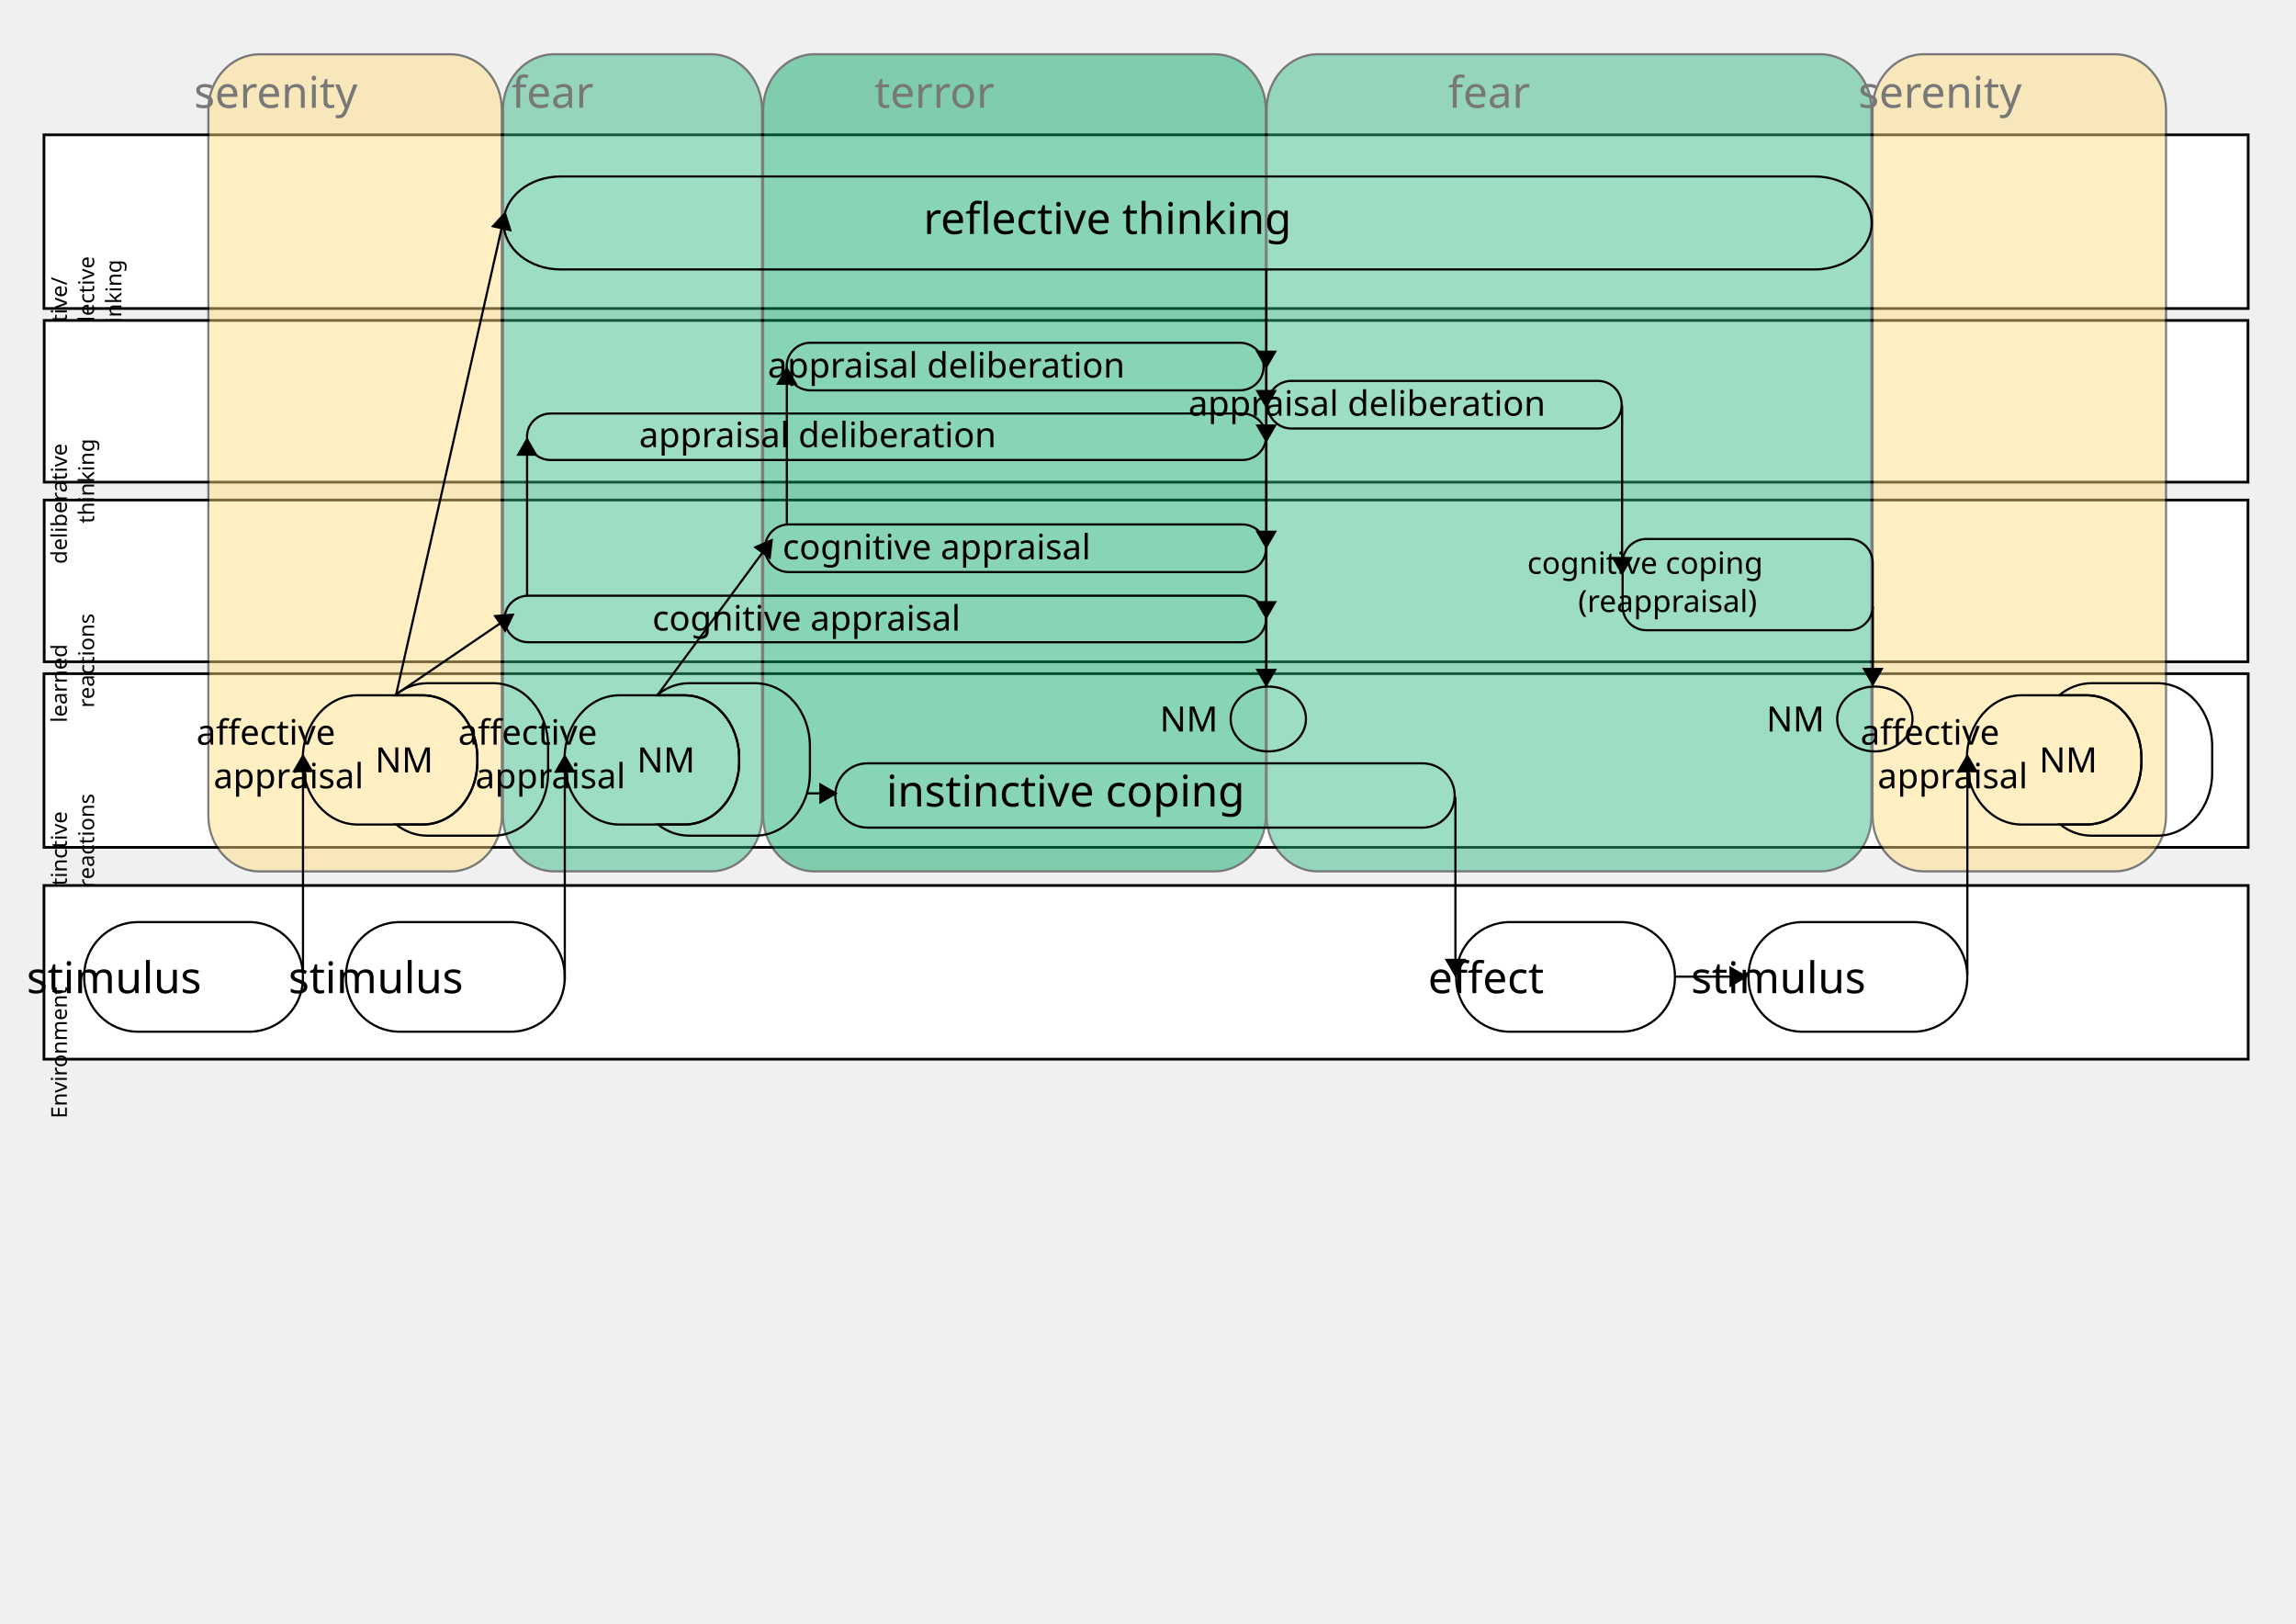
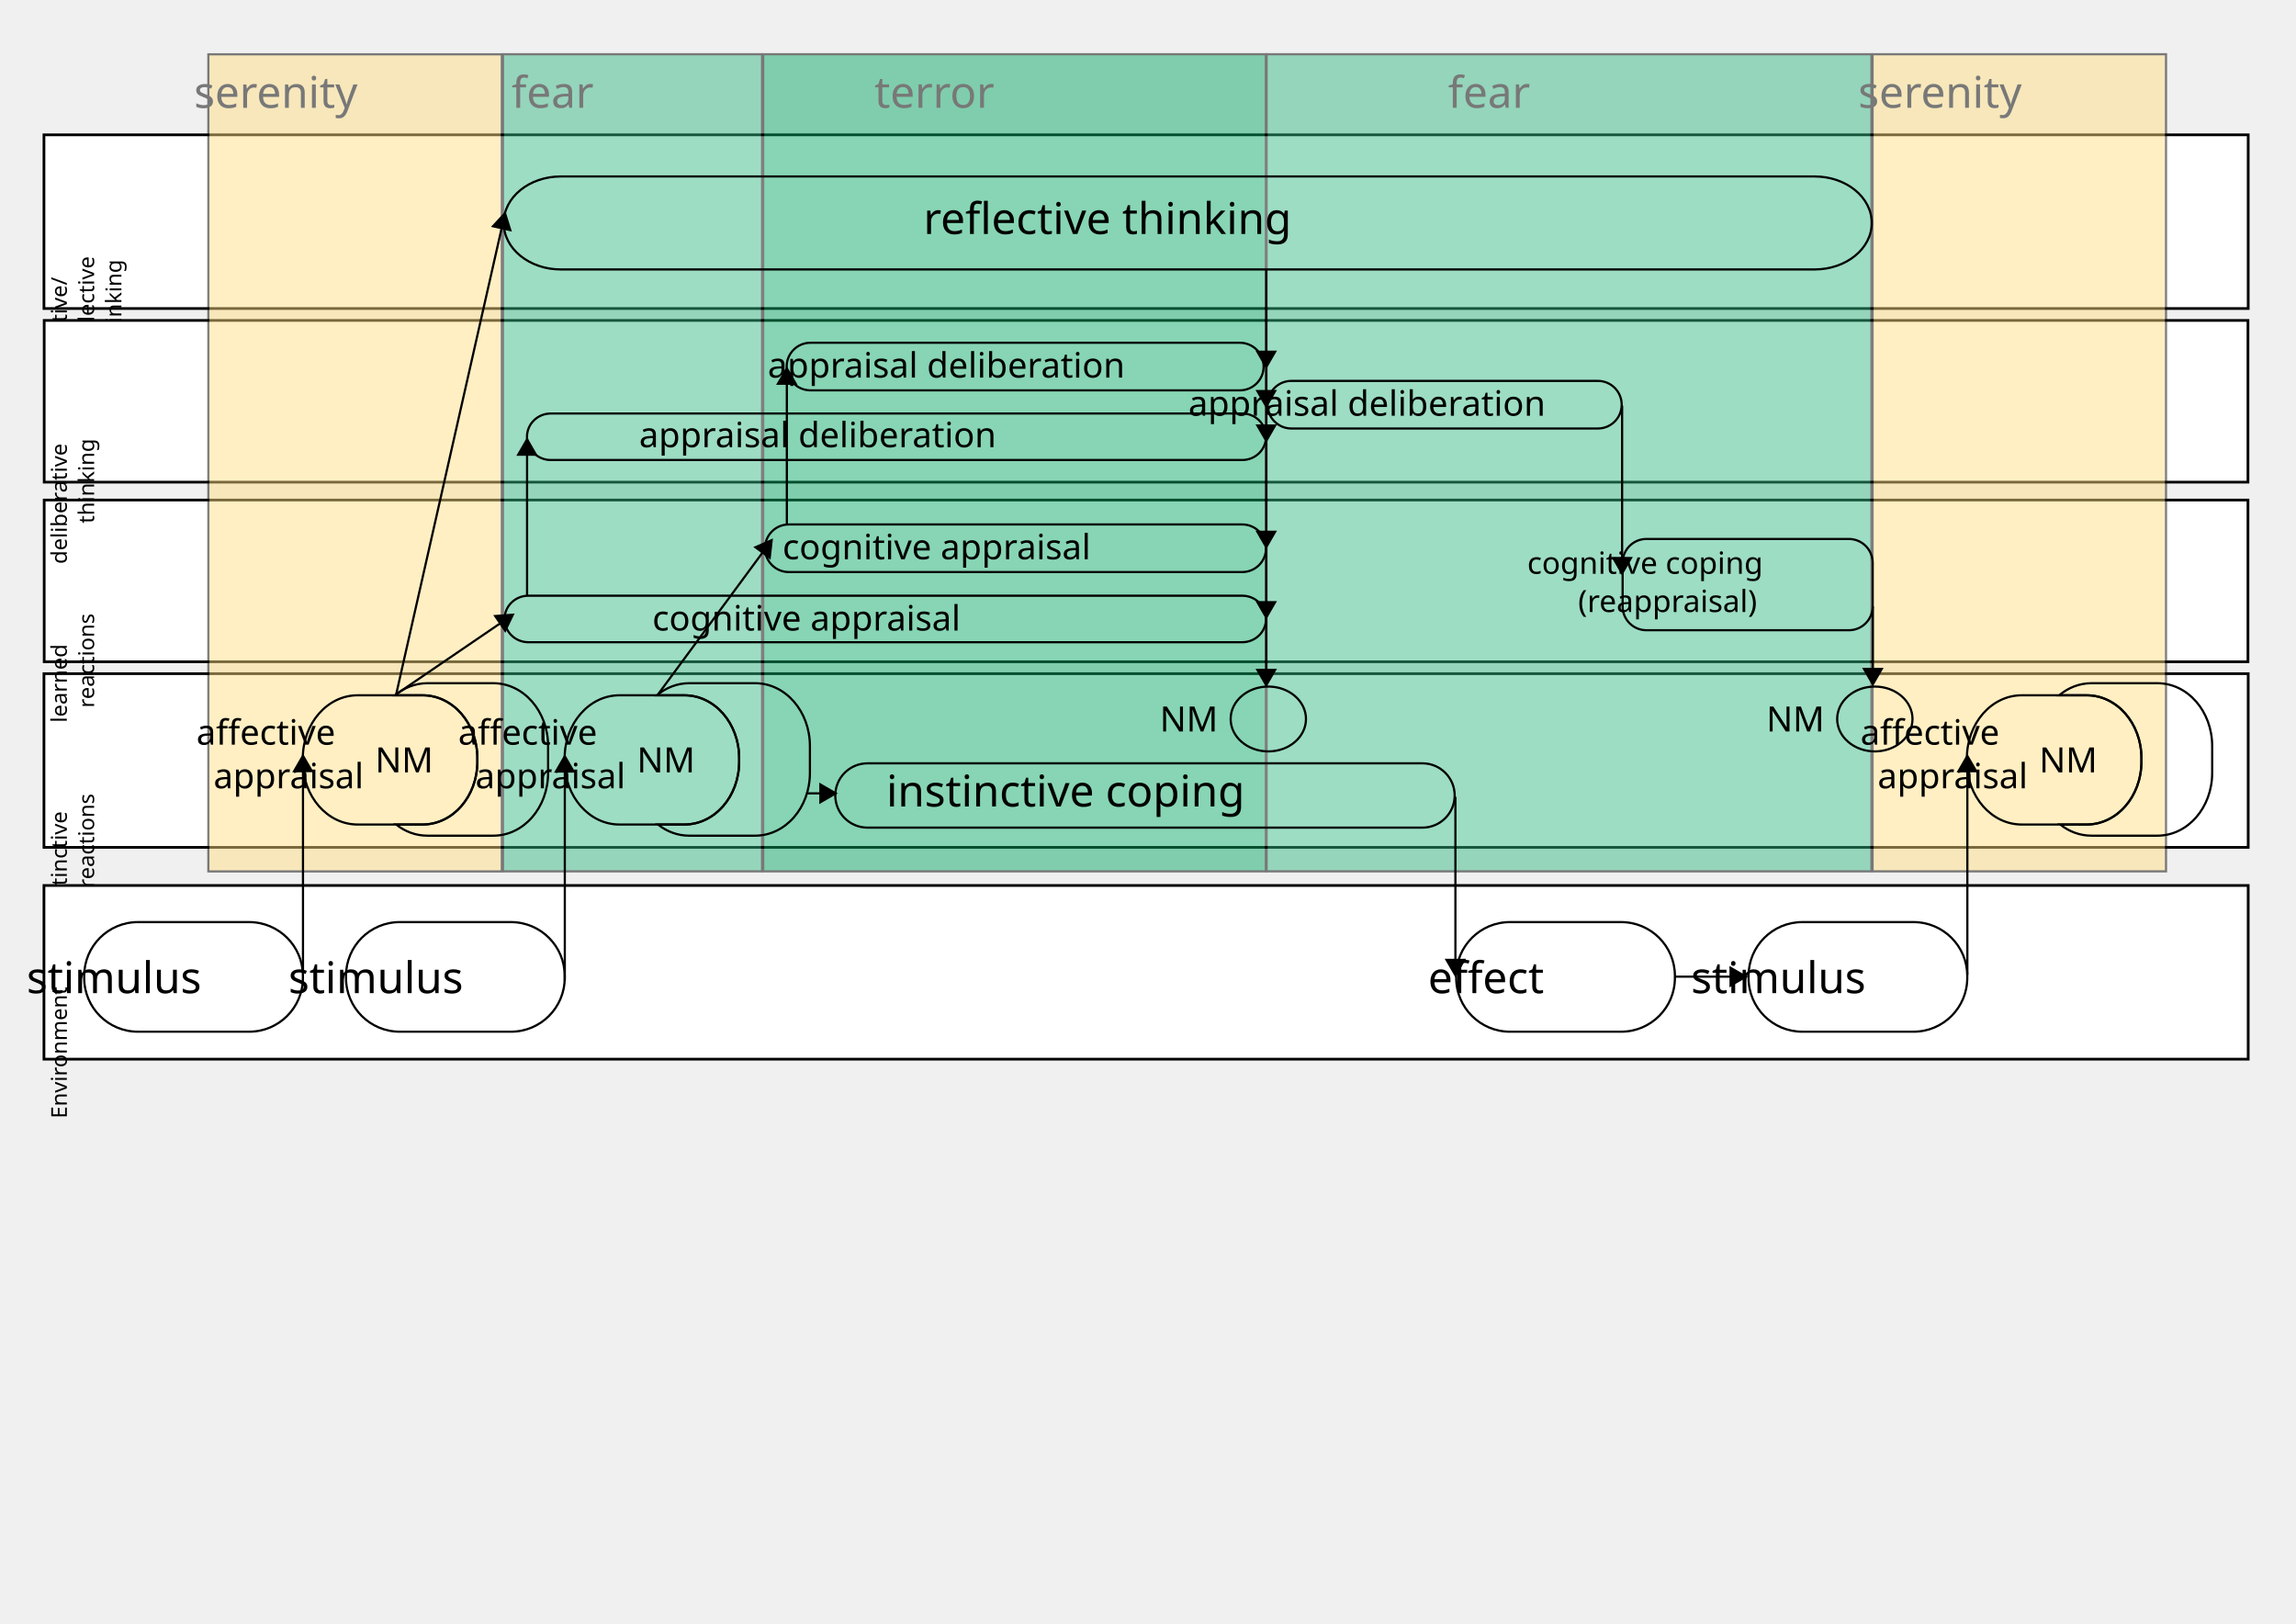
<svg xmlns="http://www.w3.org/2000/svg" xmlns:ns1="http://www.openswatchbook.org/uri/2009/osb" width="1052.362" height="744.094" id="svg2" version="1.1">
  <defs id="defs4">
    <marker orient="auto" refY="0.0" refX="0.0" id="DotL" style="overflow:visible">
      <path id="path5061" d="M -2.5,-1.0 C -2.5,1.76 -4.74,4.0 -7.5,4.0 C -10.26,4.0 -12.5,1.76 -12.5,-1.0 C -12.5,-3.76 -10.26,-6.0 -7.5,-6.0 C -4.74,-6.0 -2.5,-3.76 -2.5,-1.0 z " style="fill-rule:evenodd;stroke:#000000;stroke-width:1.0pt" transform="scale(0.8) translate(7.4, 1)" />
    </marker>
    <marker orient="auto" refY="0.0" refX="0.0" id="TriangleInL" style="overflow:visible">
      <path id="path5133" d="M 5.77,0.0 L -2.88,5.0 L -2.88,-5.0 L 5.77,0.0 z " style="fill-rule:evenodd;stroke:#000000;stroke-width:1.0pt" transform="scale(-0.8)" />
    </marker>
    <marker orient="auto" refY="0.0" refX="0.0" id="TriangleOutL" style="overflow:visible">
      <path id="path4968" d="M 5.77,0.0 L -2.88,5.0 L -2.88,-5.0 L 5.77,0.0 z " style="fill-rule:evenodd;stroke:#000000;stroke-width:1.0pt" transform="scale(0.8)" />
    </marker>
    <marker orient="auto" refY="0.0" refX="0.0" id="Arrow2Mstart" style="overflow:visible">
      <path id="path4725" style="fill-rule:evenodd;stroke-width:0.625;stroke-linejoin:round" d="M 8.719,4.034 L -2.207,0.016 L 8.719,-4.002 C 6.973,-1.63 6.983,1.616 8.719,4.034 z " transform="scale(0.6) translate(0,0)" />
    </marker>
    <linearGradient id="linearGradient3918" ns1:paint="solid">
      <stop style="stop-color:#000000;stop-opacity:1;" offset="0" id="stop3920" />
    </linearGradient>
    <marker orient="auto" refY="0" refX="0" id="Arrow2Mend" style="overflow:visible">
      <path id="path3924" style="fill-rule:evenodd;stroke-width:0.625;stroke-linejoin:round" d="M 8.719,4.034 -2.207,0.016 8.719,-4.002 c -1.745,2.372 -1.735,5.617 -6e-7,8.035 z" transform="scale(-0.6,-0.6)" />
    </marker>
    <marker orient="auto" refY="0" refX="0" id="Arrow1Lend" style="overflow:visible">
      <path id="path3900" d="M 0,0 5,-5 -12.5,0 5,5 0,0 z" style="fill-rule:evenodd;stroke:#000000;stroke-width:1pt" transform="matrix(-0.8,0,0,-0.8,-10,0)" />
    </marker>
    <marker orient="auto" refY="0" refX="0" id="Arrow2Mend-1" style="overflow:visible">
      <path id="path3924-7" style="fill-rule:evenodd;stroke-width:0.625;stroke-linejoin:round" d="M 8.719,4.034 -2.207,0.016 8.719,-4.002 c -1.745,2.372 -1.735,5.617 -6e-7,8.035 z" transform="scale(-0.6,-0.6)" />
    </marker>
    <marker orient="auto" refY="0" refX="0" id="Arrow2Mend-5" style="overflow:visible">
      <path id="path3924-2" style="fill-rule:evenodd;stroke-width:0.625;stroke-linejoin:round" d="M 8.719,4.034 -2.207,0.016 8.719,-4.002 c -1.745,2.372 -1.735,5.617 -6e-7,8.035 z" transform="scale(-0.6,-0.6)" />
    </marker>
  </defs>
  <g transform="translate(0,-308.2677)" style="display:inline" id="g3131">
    <g id="g4045" transform="translate(0,0.9368543)">
      <rect y="616.056" x="20.15" height="79.594" width="1010.303" id="rect3181" style="fill:#ffffff;fill-opacity:1;stroke:#000000;stroke-width:1.24;stroke-miterlimit:4;stroke-opacity:1;stroke-dasharray:none" />
      <text transform="matrix(0,-1,1,0,0,0)" id="text4002" y="30.637" x="-656.234" style="font-size:40px;font-style:normal;font-weight:normal;line-height:125%;letter-spacing:0px;word-spacing:0px;fill:#000000;fill-opacity:1;stroke:none;font-family:Sans" xml:space="preserve">
        <tspan style="font-size:10px;text-align:center;text-anchor:middle" y="30.637" x="-654.847" id="tspan4004">instinctive </tspan>
        <tspan id="tspan4006" style="font-size:10px;text-align:center;text-anchor:middle" y="43.137" x="-656.234">reactions</tspan>
      </text>
    </g>
    <g id="g4092" transform="translate(0,98)">
      <rect style="fill:#ffffff;fill-opacity:1;stroke:#000000;stroke-width:1.24;stroke-miterlimit:4;stroke-opacity:1;stroke-dasharray:none" id="rect4094" width="1010.303" height="79.594" x="20.15" y="616.056" />
      <text xml:space="preserve" style="font-size:40px;font-style:normal;font-weight:normal;line-height:125%;letter-spacing:0px;word-spacing:0px;fill:#000000;fill-opacity:1;stroke:none;font-family:Sans" x="-656.234" y="30.637" id="text4096" transform="matrix(0,-1,1,0,0,0)">
        <tspan x="-656.234" y="30.637" style="font-size:10px;text-align:center;text-anchor:middle" id="tspan4118">Environment</tspan>
      </text>
    </g>
    <g id="g3139" transform="translate(0,7.6293943e-6)">
      <rect style="fill:#ffffff;fill-opacity:1;stroke:#000000;stroke-width:1.239;stroke-miterlimit:4;stroke-opacity:1;stroke-dasharray:none" id="rect4104" width="1010.303" height="79.594" x="20.15" y="370.056" />
      <text xml:space="preserve" style="font-size:40px;font-style:normal;font-weight:normal;line-height:125%;letter-spacing:0px;word-spacing:0px;fill:#000000;fill-opacity:1;stroke:none;font-family:Sans" x="-410.234" y="30.637" id="text4106" transform="matrix(0,-1,1,0,0,0)">
        <tspan x="-410.234" y="30.637" style="font-size:10px;text-align:center;text-anchor:middle" id="tspan4114">reflictive/</tspan>
        <tspan x="-410.234" y="43.137" style="font-size:10px;text-align:center;text-anchor:middle" id="tspan3170">self-reflective</tspan>
        <tspan x="-410.234" y="55.637" style="font-size:10px;text-align:center;text-anchor:middle" id="tspan3172">thinking</tspan>
      </text>
    </g>
    <g id="g3145" transform="translate(0,10.46145)">
      <rect style="fill:#ffffff;fill-opacity:1;stroke:#000000;stroke-width:1.241;stroke-miterlimit:4;stroke-opacity:1;stroke-dasharray:none" id="rect3135" width="1010.093" height="74.114" x="20.255" y="526.959" />
      <text transform="matrix(0,-1,1,0,0,0)" id="text3126" y="30.637" x="-564.148" style="font-size:40px;font-style:normal;font-weight:normal;line-height:125%;letter-spacing:0px;word-spacing:0px;fill:#000000;fill-opacity:1;stroke:none;font-family:Sans" xml:space="preserve">
        <tspan id="tspan3130" style="font-size:10px;text-align:center;text-anchor:middle" y="30.637" x="-564.148">learned</tspan>
        <tspan style="font-size:10px;text-align:center;text-anchor:middle" y="43.137" x="-564.148" id="tspan3152">reactions</tspan>
      </text>
    </g>
    <g id="g3158" transform="translate(0,-71.85085)">
      <rect y="526.959" x="20.255" height="74.114" width="1010.093" id="rect3160" style="fill:#ffffff;fill-opacity:1;stroke:#000000;stroke-width:1.241;stroke-miterlimit:4;stroke-opacity:1;stroke-dasharray:none" />
      <text xml:space="preserve" style="font-size:40px;font-style:normal;font-weight:normal;line-height:125%;letter-spacing:0px;word-spacing:0px;fill:#000000;fill-opacity:1;stroke:none;font-family:Sans" x="-564.148" y="30.637" id="text3162" transform="matrix(0,-1,1,0,0,0)">
        <tspan x="-564.148" y="30.637" style="font-size:10px;text-align:center;text-anchor:middle" id="tspan3164">deliberative</tspan>
        <tspan id="tspan3166" x="-564.148" y="43.137" style="font-size:10px;text-align:center;text-anchor:middle">thinking</tspan>
      </text>
    </g>
  </g>
  <g id="layer2" style="opacity:0.5;display:inline">
    <g id="g3978" transform="translate(-38,0)">
-       <rect ry="25.431" rx="23.541" y="24.889" x="133.497" height="374.455" width="134.505" id="rect3127" style="fill:#ffdd7f;fill-opacity:0.941;stroke:#000000;stroke-width:1;stroke-miterlimit:4;stroke-opacity:1;stroke-dasharray:none" />
+       <rect ry="25.431" rx="0" y="24.889" x="133.497" height="374.455" width="134.505" id="rect3127" style="fill:#ffdd7f;fill-opacity:0.941;stroke:#000000;stroke-width:1;stroke-miterlimit:4;stroke-opacity:1;stroke-dasharray:none" />
      <text xml:space="preserve" style="font-size:40px;font-style:normal;font-weight:normal;line-height:125%;letter-spacing:0px;word-spacing:0px;fill:#000000;fill-opacity:1;stroke:none;display:inline;font-family:Sans" x="200.798" y="49.414" id="text3968-1">
        <tspan id="tspan3970-7" x="200.798" y="49.414" style="font-size:20px;text-align:center;text-anchor:middle">serenity</tspan>
      </text>
    </g>
    <g id="g3983" transform="translate(97.03519,-0.03053779)">
-       <rect style="fill:#2eb67f;fill-opacity:0.941;stroke:#000000;stroke-width:1;stroke-miterlimit:4;stroke-opacity:1;stroke-dasharray:none" id="rect3985" width="118.766" height="374.455" x="133.497" y="24.889" rx="23.541" ry="25.431" />
+       <rect style="fill:#2eb67f;fill-opacity:0.941;stroke:#000000;stroke-width:1;stroke-miterlimit:4;stroke-opacity:1;stroke-dasharray:none" id="rect3985" width="118.766" height="374.455" x="133.497" y="24.889" rx="0" ry="25.431" />
      <text id="text3987" y="49.414" x="192.66" style="font-size:40px;font-style:normal;font-weight:normal;line-height:125%;letter-spacing:0px;word-spacing:0px;fill:#000000;fill-opacity:1;stroke:none;display:inline;font-family:Sans" xml:space="preserve">
        <tspan style="font-size:20px;text-align:center;text-anchor:middle" y="49.414" x="192.66" id="tspan3989">fear</tspan>
      </text>
    </g>
    <g id="g3991" transform="translate(216.3012,-0.03053779)">
-       <rect style="fill:#00a65f;fill-opacity:0.941;stroke:#000000;stroke-width:1;stroke-miterlimit:4;stroke-opacity:1;stroke-dasharray:none" id="rect3993" width="230.405" height="374.455" x="133.497" y="24.889" rx="23.541" ry="25.431" />
+       <rect style="fill:#00a65f;fill-opacity:0.941;stroke:#000000;stroke-width:1;stroke-miterlimit:4;stroke-opacity:1;stroke-dasharray:none" id="rect3993" width="230.405" height="374.455" x="133.497" y="24.889" rx="0" ry="25.431" />
      <text id="text3995" y="49.414" x="248.397" style="font-size:40px;font-style:normal;font-weight:normal;line-height:125%;letter-spacing:0px;word-spacing:0px;fill:#000000;fill-opacity:1;stroke:none;display:inline;font-family:Sans" xml:space="preserve">
        <tspan style="font-size:20px;text-align:center;text-anchor:middle" y="49.414" x="248.397" id="tspan3997">terror</tspan>
      </text>
    </g>
    <g transform="translate(447.0352,-0.03053779)" id="g4009">
-       <rect ry="25.431" rx="23.541" y="24.889" x="133.497" height="374.455" width="277.248" id="rect4011" style="fill:#2eb67f;fill-opacity:0.941;stroke:#000000;stroke-width:1;stroke-miterlimit:4;stroke-opacity:1;stroke-dasharray:none" />
+       <rect ry="25.431" rx="0" y="24.889" x="133.497" height="374.455" width="277.248" id="rect4011" style="fill:#2eb67f;fill-opacity:0.941;stroke:#000000;stroke-width:1;stroke-miterlimit:4;stroke-opacity:1;stroke-dasharray:none" />
      <text xml:space="preserve" style="font-size:40px;font-style:normal;font-weight:normal;line-height:125%;letter-spacing:0px;word-spacing:0px;fill:#000000;fill-opacity:1;stroke:none;display:inline;font-family:Sans" x="271.901" y="49.414" id="text4013">
        <tspan id="tspan4015" x="271.901" y="49.414" style="font-size:20px;text-align:center;text-anchor:middle">fear</tspan>
      </text>
    </g>
    <g id="g4017" transform="translate(724.7835,-0.03053779)">
-       <rect style="fill:#ffdd7f;fill-opacity:0.941;stroke:#000000;stroke-width:1;stroke-miterlimit:4;stroke-opacity:1;stroke-dasharray:none" id="rect4019" width="134.505" height="374.455" x="133.497" y="24.889" rx="23.541" ry="25.431" />
+       <rect style="fill:#ffdd7f;fill-opacity:0.941;stroke:#000000;stroke-width:1;stroke-miterlimit:4;stroke-opacity:1;stroke-dasharray:none" id="rect4019" width="134.505" height="374.455" x="133.497" y="24.889" rx="0" ry="25.431" />
      <text id="text4021" y="49.414" x="200.798" style="font-size:40px;font-style:normal;font-weight:normal;line-height:125%;letter-spacing:0px;word-spacing:0px;fill:#000000;fill-opacity:1;stroke:none;display:inline;font-family:Sans" xml:space="preserve">
        <tspan style="font-size:20px;text-align:center;text-anchor:middle" y="49.414" x="200.798" id="tspan4023">serenity</tspan>
      </text>
    </g>
  </g>
  <g id="layer3" style="display:inline">
    <text xml:space="preserve" style="font-size:40px;font-style:normal;font-weight:normal;line-height:125%;letter-spacing:0px;word-spacing:0px;fill:#000000;fill-opacity:1;stroke:none;font-family:Sans" x="228.457" y="98.112" id="text3964">
      <tspan id="tspan3966" x="228.457" y="98.112" />
    </text>
    <g id="g3994" transform="translate(-18.70723,16)">
      <rect style="fill:none;stroke:#000000;stroke-width:1;stroke-miterlimit:4;stroke-opacity:1;stroke-dasharray:none" id="rect4041" width="100.237" height="50.221" x="57.3" y="406.572" ry="24.618" rx="24.618" />
      <text id="text3990" y="439.139" x="107.37" style="font-size:40px;font-style:normal;font-weight:normal;line-height:125%;letter-spacing:0px;word-spacing:0px;fill:#000000;fill-opacity:1;stroke:none;font-family:Sans" xml:space="preserve">
        <tspan style="font-size:20px;text-align:center;text-anchor:middle" y="439.139" x="107.37" id="tspan3992">stimulus</tspan>
      </text>
    </g>
    <g id="g4671" transform="translate(101.2928,16)">
      <rect rx="24.618" ry="24.618" y="406.572" x="57.3" height="50.221" width="100.237" id="rect4673" style="fill:none;stroke:#000000;stroke-width:1;stroke-miterlimit:4;stroke-opacity:1;stroke-dasharray:none" />
      <text xml:space="preserve" style="font-size:40px;font-style:normal;font-weight:normal;line-height:125%;letter-spacing:0px;word-spacing:0px;fill:#000000;fill-opacity:1;stroke:none;font-family:Sans" x="107.37" y="439.139" id="text4675">
        <tspan id="tspan4677" x="107.37" y="439.139" style="font-size:20px;text-align:center;text-anchor:middle">stimulus</tspan>
      </text>
    </g>
    <g transform="translate(-38,-168)" id="g4701">
      <rect rx="26.175" style="fill:none;stroke:#000000;stroke-width:1;stroke-miterlimit:4;stroke-opacity:1;stroke-dasharray:none" id="rect4703" width="627.055" height="42.612" x="268.86" y="248.867" ry="21.306" />
      <text id="text4705" y="275.231" x="582.017" style="font-size:40px;font-style:normal;font-weight:normal;line-height:125%;letter-spacing:0px;word-spacing:0px;fill:#000000;fill-opacity:1;stroke:none;font-family:Sans" xml:space="preserve">
        <tspan y="275.231" x="582.017" style="font-size:20px;text-align:center;text-anchor:middle" id="tspan4707">reflective thinking</tspan>
      </text>
    </g>
    <g transform="translate(344,0)" id="g4709">
      <rect ry="10.907" y="246.996" x="399.718" height="41.818" width="114.612" id="rect4711" style="fill:none;stroke:#000000;stroke-width:1;stroke-miterlimit:4;stroke-opacity:1;stroke-dasharray:none" rx="10.907" />
      <text xml:space="preserve" style="font-size:40px;font-style:normal;font-weight:normal;line-height:125%;letter-spacing:0px;word-spacing:0px;fill:#000000;fill-opacity:1;stroke:none;font-family:Sans" x="456.712" y="262.957" id="text4713">
        <tspan id="tspan4715" style="font-size:14px;text-align:center;text-anchor:middle" x="458.653" y="262.957">cognitive coping </tspan>
        <tspan style="font-size:14px;text-align:center;text-anchor:middle" x="456.712" y="280.457" id="tspan3240">(reappraisal)</tspan>
      </text>
    </g>
    <g id="g4748" transform="translate(267.5885,2)">
      <rect ry="14.734" y="347.808" x="115.261" height="29.469" width="283.896" id="rect4750" style="fill:none;stroke:#000000;stroke-width:1;stroke-miterlimit:4;stroke-opacity:1;stroke-dasharray:none" rx="14.775" />
      <text id="text4752" y="367.596" x="257.219" style="font-size:40px;font-style:normal;font-weight:normal;line-height:125%;letter-spacing:0px;word-spacing:0px;fill:#000000;fill-opacity:1;stroke:none;font-family:Sans" xml:space="preserve">
        <tspan style="font-size:20px;text-align:center;text-anchor:middle" y="367.596" x="257.219" id="tspan4760">instinctive coping</tspan>
      </text>
    </g>
    <g transform="translate(744.1458,16)" id="g4774">
      <rect style="fill:none;stroke:#000000;stroke-width:1;stroke-miterlimit:4;stroke-opacity:1;stroke-dasharray:none" id="rect4776" width="100.237" height="50.221" x="57.3" y="406.572" ry="24.618" rx="24.618" />
      <text id="text4778" y="439.139" x="107.37" style="font-size:40px;font-style:normal;font-weight:normal;line-height:125%;letter-spacing:0px;word-spacing:0px;fill:#000000;fill-opacity:1;stroke:none;font-family:Sans" xml:space="preserve">
        <tspan style="font-size:20px;text-align:center;text-anchor:middle" y="439.139" x="107.37" id="tspan4780">stimulus</tspan>
      </text>
    </g>
    <g id="g4790" transform="translate(610.1458,16)">
      <rect rx="24.618" ry="24.618" y="406.572" x="57.3" height="50.221" width="100.237" id="rect4792" style="fill:none;stroke:#000000;stroke-width:1;stroke-miterlimit:4;stroke-opacity:1;stroke-dasharray:none" />
      <text xml:space="preserve" style="font-size:40px;font-style:normal;font-weight:normal;line-height:125%;letter-spacing:0px;word-spacing:0px;fill:#000000;fill-opacity:1;stroke:none;font-family:Sans" x="107.37" y="439.139" id="text4794">
        <tspan id="tspan4796" x="107.37" y="439.139" style="font-size:20px;text-align:center;text-anchor:middle">effect</tspan>
      </text>
    </g>
    <g id="g4173" transform="translate(-38,0)">
      <rect rx="25.111" style="fill:none;stroke:#000000;stroke-width:1;stroke-miterlimit:4;stroke-opacity:1;stroke-dasharray:none" id="rect4163" width="79.994" height="59.224" x="296.802" y="318.63" ry="28.793" />
      <g id="g4010" transform="translate(148,0)">
        <path id="rect4012" transform="translate(-148,0)" d="m 353.906,313.094 c -5.552,0 -10.664,2.059 -14.812,5.531 l 12.594,0 c 13.911,0 25.094,12.861 25.094,28.812 l 0,1.625 c 0,15.952 -11.182,28.781 -25.094,28.781 l -12.125,0 c 4.061,3.235 9.003,5.125 14.344,5.125 l 30.188,0 c 13.911,0 25.125,-12.83 25.125,-28.781 l 0,-12.281 c 0,-15.952 -11.214,-28.812 -25.125,-28.812 l -30.188,0 z" style="fill:none;stroke:#000000;stroke-width:1;stroke-miterlimit:4;stroke-opacity:1;stroke-dasharray:none" />
        <text xml:space="preserve" style="font-size:40px;font-style:normal;font-weight:normal;line-height:125%;letter-spacing:0px;word-spacing:0px;fill:#000000;fill-opacity:1;stroke:none;font-family:Sans" x="242.069" y="353.969" id="text4014">
          <tspan id="tspan4016" x="242.069" y="353.969" style="font-size:16px;text-align:center;text-anchor:middle">NM</tspan>
        </text>
        <text id="text4020" y="341.26" x="189.076" style="font-size:40px;font-style:normal;font-weight:normal;line-height:125%;letter-spacing:0px;word-spacing:0px;fill:#000000;fill-opacity:1;stroke:none;font-family:Sans" xml:space="preserve">
          <tspan style="font-size:16px;text-align:center;text-anchor:middle" y="341.26" x="189.076" id="tspan4022">affective</tspan>
          <tspan style="font-size:16px;text-align:center;text-anchor:middle" y="361.26" x="189.076" id="tspan4024">appraisal</tspan>
        </text>
      </g>
    </g>
    <g id="g4026" transform="translate(-71.01595,26)">
      <rect rx="10.907" style="fill:none;stroke:#000000;stroke-width:1;stroke-miterlimit:4;stroke-opacity:1;stroke-dasharray:none" id="rect4028" width="349.018" height="21.314" x="302.283" y="246.996" ry="10.657" />
      <text id="text4030" y="262.957" x="477.045" style="font-size:40px;font-style:normal;font-weight:normal;line-height:125%;letter-spacing:0px;word-spacing:0px;fill:#000000;fill-opacity:1;stroke:none;font-family:Sans" xml:space="preserve">
        <tspan y="262.957" x="477.045" style="font-size:16px;text-align:center;text-anchor:middle" id="tspan4032">cognitive appraisal</tspan>
      </text>
    </g>
    <g id="g4034" transform="translate(48.3425,-6.658424)">
      <rect rx="10.907" style="fill:none;stroke:#000000;stroke-width:1;stroke-miterlimit:4;stroke-opacity:1;stroke-dasharray:none" id="rect4036" width="229.659" height="21.814" x="302.283" y="246.996" ry="10.907" />
      <text id="text4038" y="262.957" x="417.366" style="font-size:40px;font-style:normal;font-weight:normal;line-height:125%;letter-spacing:0px;word-spacing:0px;fill:#000000;fill-opacity:1;stroke:none;font-family:Sans" xml:space="preserve">
        <tspan y="262.957" x="417.366" style="font-size:16px;text-align:center;text-anchor:middle" id="tspan4040">cognitive appraisal</tspan>
      </text>
    </g>
    <g id="g4183" transform="translate(-158,0)">
      <rect ry="28.793" y="318.63" x="296.802" height="59.224" width="79.994" id="rect4185" style="fill:none;stroke:#000000;stroke-width:1;stroke-miterlimit:4;stroke-opacity:1;stroke-dasharray:none" rx="25.111" />
      <g transform="translate(148,0)" id="g4187">
        <path style="fill:none;stroke:#000000;stroke-width:1;stroke-miterlimit:4;stroke-opacity:1;stroke-dasharray:none" d="m 353.906,313.094 c -5.552,0 -10.664,2.059 -14.812,5.531 l 12.594,0 c 13.911,0 25.094,12.861 25.094,28.812 l 0,1.625 c 0,15.952 -11.182,28.781 -25.094,28.781 l -12.125,0 c 4.061,3.235 9.003,5.125 14.344,5.125 l 30.188,0 c 13.911,0 25.125,-12.83 25.125,-28.781 l 0,-12.281 c 0,-15.952 -11.214,-28.812 -25.125,-28.812 l -30.188,0 z" transform="translate(-148,0)" id="path4189" />
        <text id="text4191" y="353.969" x="242.069" style="font-size:40px;font-style:normal;font-weight:normal;line-height:125%;letter-spacing:0px;word-spacing:0px;fill:#000000;fill-opacity:1;stroke:none;font-family:Sans" xml:space="preserve">
          <tspan style="font-size:16px;text-align:center;text-anchor:middle" y="353.969" x="242.069" id="tspan4193">NM</tspan>
        </text>
        <text xml:space="preserve" style="font-size:40px;font-style:normal;font-weight:normal;line-height:125%;letter-spacing:0px;word-spacing:0px;fill:#000000;fill-opacity:1;stroke:none;font-family:Sans" x="189.076" y="341.26" id="text4195">
          <tspan id="tspan4197" x="189.076" y="341.26" style="font-size:16px;text-align:center;text-anchor:middle">affective</tspan>
          <tspan id="tspan4199" x="189.076" y="361.26" style="font-size:16px;text-align:center;text-anchor:middle">appraisal</tspan>
        </text>
      </g>
    </g>
    <g transform="translate(-73.01595,-58)" id="g3174">
      <rect ry="10.657" y="247.497" x="314.559" height="21.314" width="338.741" id="rect3176" style="fill:none;stroke:#000000;stroke-width:1;stroke-miterlimit:4;stroke-opacity:1;stroke-dasharray:none" rx="10.907" />
      <text xml:space="preserve" style="font-size:40px;font-style:normal;font-weight:normal;line-height:125%;letter-spacing:0px;word-spacing:0px;fill:#000000;fill-opacity:1;stroke:none;font-family:Sans" x="484.195" y="262.957" id="text3178">
        <tspan id="tspan3180" style="font-size:16px;text-align:center;text-anchor:middle" x="484.195" y="262.957">appraisal deliberation</tspan>
      </text>
    </g>
    <g id="g3182" transform="translate(255.5189,-72.44088)">
      <rect rx="10.907" style="fill:none;stroke:#000000;stroke-width:1;stroke-miterlimit:4;stroke-opacity:1;stroke-dasharray:none" id="rect3184" width="162.304" height="21.814" x="325.47" y="246.996" ry="10.907" />
      <text id="text3186" y="262.957" x="407.418" style="font-size:40px;font-style:normal;font-weight:normal;line-height:125%;letter-spacing:0px;word-spacing:0px;fill:#000000;fill-opacity:1;stroke:none;font-family:Sans" xml:space="preserve">
        <tspan y="262.957" x="407.418" style="font-size:16px;text-align:center;text-anchor:middle" id="tspan3188">appraisal deliberation</tspan>
      </text>
    </g>
    <g transform="translate(33.26898,-89.92421)" id="g3190">
      <rect ry="10.907" y="246.996" x="327.295" height="21.814" width="218.619" id="rect3192" style="fill:none;stroke:#000000;stroke-width:1;stroke-miterlimit:4;stroke-opacity:1;stroke-dasharray:none" rx="10.907" />
      <text xml:space="preserve" style="font-size:40px;font-style:normal;font-weight:normal;line-height:125%;letter-spacing:0px;word-spacing:0px;fill:#000000;fill-opacity:1;stroke:none;font-family:Sans" x="436.87" y="262.957" id="text3194">
        <tspan id="tspan3196" style="font-size:16px;text-align:center;text-anchor:middle" x="436.87" y="262.957">appraisal deliberation</tspan>
      </text>
    </g>
    <g transform="translate(432.1853,-8)" id="g3200">
      <rect rx="17.263" style="fill:none;stroke:#000000;stroke-width:1;stroke-miterlimit:4;stroke-opacity:1;stroke-dasharray:none" id="rect3202" width="34.526" height="29.719" x="131.877" y="322.63" ry="14.86" />
      <text xml:space="preserve" style="font-size:40px;font-style:normal;font-weight:normal;line-height:125%;letter-spacing:0px;word-spacing:0px;fill:#000000;fill-opacity:1;stroke:none;font-family:Sans" x="149.144" y="343.217" id="text3204">
        <tspan id="tspan3208" x="149.144" y="343.217" style="font-size:16px;text-align:center;text-anchor:middle">NM</tspan>
      </text>
    </g>
    <g transform="translate(604.7229,0)" id="g3212">
      <rect rx="25.111" style="fill:none;stroke:#000000;stroke-width:1;stroke-miterlimit:4;stroke-opacity:1;stroke-dasharray:none" id="rect3214" width="79.994" height="59.224" x="296.802" y="318.63" ry="28.793" />
      <g id="g3216" transform="translate(148,0)">
        <path id="path3218" transform="translate(-148,0)" d="m 353.906,313.094 c -5.552,0 -10.664,2.059 -14.812,5.531 l 12.594,0 c 13.911,0 25.094,12.861 25.094,28.812 l 0,1.625 c 0,15.952 -11.182,28.781 -25.094,28.781 l -12.125,0 c 4.061,3.235 9.003,5.125 14.344,5.125 l 30.188,0 c 13.911,0 25.125,-12.83 25.125,-28.781 l 0,-12.281 c 0,-15.952 -11.214,-28.812 -25.125,-28.812 l -30.188,0 z" style="fill:none;stroke:#000000;stroke-width:1;stroke-miterlimit:4;stroke-opacity:1;stroke-dasharray:none" />
        <text xml:space="preserve" style="font-size:40px;font-style:normal;font-weight:normal;line-height:125%;letter-spacing:0px;word-spacing:0px;fill:#000000;fill-opacity:1;stroke:none;font-family:Sans" x="242.069" y="353.969" id="text3220">
          <tspan id="tspan3222" x="242.069" y="353.969" style="font-size:16px;text-align:center;text-anchor:middle">NM</tspan>
        </text>
        <text id="text3224" y="341.26" x="189.076" style="font-size:40px;font-style:normal;font-weight:normal;line-height:125%;letter-spacing:0px;word-spacing:0px;fill:#000000;fill-opacity:1;stroke:none;font-family:Sans" xml:space="preserve">
          <tspan style="font-size:16px;text-align:center;text-anchor:middle" y="341.26" x="189.076" id="tspan3226">affective</tspan>
          <tspan style="font-size:16px;text-align:center;text-anchor:middle" y="361.26" x="189.076" id="tspan3228">appraisal</tspan>
        </text>
      </g>
    </g>
    <g id="g3232" transform="translate(710.1853,-8)">
      <rect ry="14.86" y="322.63" x="131.877" height="29.719" width="34.526" id="rect3234" style="fill:none;stroke:#000000;stroke-width:1;stroke-miterlimit:4;stroke-opacity:1;stroke-dasharray:none" rx="17.263" />
      <text id="text3236" y="343.217" x="149.144" style="font-size:40px;font-style:normal;font-weight:normal;line-height:125%;letter-spacing:0px;word-spacing:0px;fill:#000000;fill-opacity:1;stroke:none;font-family:Sans" xml:space="preserve">
        <tspan style="font-size:16px;text-align:center;text-anchor:middle" y="343.217" x="149.144" id="tspan3238">NM</tspan>
      </text>
    </g>
  </g>
  <g id="layer1" style="display:inline">
    <path style="fill:none;stroke:#000000;stroke-width:1;stroke-linecap:butt;stroke-linejoin:miter;stroke-miterlimit:4;stroke-opacity:1;stroke-dasharray:none;marker-end:url(#TriangleOutL);display:inline" d="m 138.874,445.684 0,-94.653" id="path4126" />
    <path style="fill:none;stroke:#000000;stroke-width:1;stroke-linecap:butt;stroke-linejoin:miter;stroke-miterlimit:4;stroke-opacity:1;stroke-dasharray:none;marker-end:url(#TriangleOutL);display:inline" d="m 241.583,272.76 0,-66.731" id="path4728" />
    <path id="path5646" d="m 858.415,308.905 0,-31.042" style="fill:none;stroke:#000000;stroke-width:1;stroke-linecap:butt;stroke-linejoin:miter;stroke-miterlimit:4;stroke-opacity:1;stroke-dasharray:none;marker-start:url(#TriangleInL);marker-end:none;display:inline" />
    <path style="fill:none;stroke:#000000;stroke-width:1;stroke-linecap:butt;stroke-linejoin:miter;stroke-miterlimit:4;stroke-opacity:1;stroke-dasharray:none;marker-start:url(#TriangleInL);marker-end:none;display:inline" d="m 667.081,442.22 0,-77.053" id="path6044" />
    <path id="path6046" d="m 795.541,447.572 -27.52,0" style="fill:none;stroke:#000000;stroke-width:1;stroke-linecap:butt;stroke-linejoin:miter;stroke-miterlimit:4;stroke-opacity:1;stroke-dasharray:none;marker-start:url(#TriangleInL);marker-end:none;display:inline" />
    <path style="fill:none;stroke:#000000;stroke-width:1;stroke-linecap:butt;stroke-linejoin:miter;stroke-miterlimit:4;stroke-opacity:1;stroke-dasharray:none;marker-start:url(#TriangleInL);marker-end:none;display:inline" d="m 378.354,363.572 -8.418,0" id="path3151" />
    <path style="fill:none;stroke:#000000;stroke-width:1;stroke-linecap:butt;stroke-linejoin:miter;stroke-miterlimit:4;stroke-opacity:1;stroke-dasharray:none;marker-end:url(#TriangleOutL);display:inline" d="m 901.728,446.766 0,-95.675" id="path4213" />
    <path id="path4080" d="m 258.874,449.428 0,-98.189" style="fill:none;stroke:#000000;stroke-width:1;stroke-linecap:butt;stroke-linejoin:miter;stroke-miterlimit:4;stroke-opacity:1;stroke-dasharray:none;marker-end:url(#TriangleOutL);display:inline" />
    <path style="fill:none;stroke:#000000;stroke-width:1;stroke-linecap:butt;stroke-linejoin:miter;stroke-miterlimit:4;stroke-opacity:1;stroke-dasharray:none;marker-start:url(#TriangleInL);marker-end:none;display:inline" d="m 743.487,258.076 0,-72.21" id="path4090" />
    <path id="path4092" d="m 360.645,240.23 0,-66.731" style="fill:none;stroke:#000000;stroke-width:1;stroke-linecap:butt;stroke-linejoin:miter;stroke-miterlimit:4;stroke-opacity:1;stroke-dasharray:none;marker-end:url(#TriangleOutL);display:inline" />
    <path style="fill:none;stroke:#000000;stroke-width:1px;stroke-linecap:butt;stroke-linejoin:miter;stroke-opacity:1;marker-end:url(#TriangleOutL)" d="m 181.367,318.308 49.822,-33.965" id="path4094" />
    <path style="fill:none;stroke:#000000;stroke-width:1px;stroke-linecap:butt;stroke-linejoin:miter;stroke-opacity:1;marker-start:none;marker-end:url(#TriangleOutL)" d="m 181.555,318.308 48.884,-216.016" id="path4096" />
    <path style="fill:none;stroke:#000000;stroke-width:1px;stroke-linecap:butt;stroke-linejoin:miter;stroke-opacity:1;marker-end:url(#TriangleOutL)" d="M 301.484,318.365 350.913,251.316" id="path4884" />
    <path style="fill:none;stroke:#000000;stroke-width:1;stroke-linecap:butt;stroke-linejoin:miter;stroke-miterlimit:4;stroke-opacity:1;stroke-dasharray:none;marker-end:url(#TriangleOutL);display:inline" d="m 580.379,123.556 0,39.973" id="path5086" />
    <path id="path5088" d="m 580.379,168.011 0,13.542" style="fill:none;stroke:#000000;stroke-width:1;stroke-linecap:butt;stroke-linejoin:miter;stroke-miterlimit:4;stroke-opacity:1;stroke-dasharray:none;marker-end:url(#TriangleOutL);display:inline" />
    <path style="fill:none;stroke:#000000;stroke-width:1;stroke-linecap:butt;stroke-linejoin:miter;stroke-miterlimit:4;stroke-opacity:1;stroke-dasharray:none;marker-end:url(#TriangleOutL);display:inline" d="m 580.379,186.017 0,11.326" id="path5090" />
    <path id="path5092" d="m 580.379,201.825 0,44.209" style="fill:none;stroke:#000000;stroke-width:1;stroke-linecap:butt;stroke-linejoin:miter;stroke-miterlimit:4;stroke-opacity:1;stroke-dasharray:none;marker-end:url(#TriangleOutL);display:inline" />
    <path id="path5094" d="m 580.379,250.267 0,28.024" style="fill:none;stroke:#000000;stroke-width:1;stroke-linecap:butt;stroke-linejoin:miter;stroke-miterlimit:4;stroke-opacity:1;stroke-dasharray:none;marker-end:url(#TriangleOutL);display:inline" />
    <path style="fill:none;stroke:#000000;stroke-width:1;stroke-linecap:butt;stroke-linejoin:miter;stroke-miterlimit:4;stroke-opacity:1;stroke-dasharray:none;marker-end:url(#TriangleOutL);display:inline" d="m 580.379,281.317 0,28.024" id="path5096" />
  </g>
</svg>
